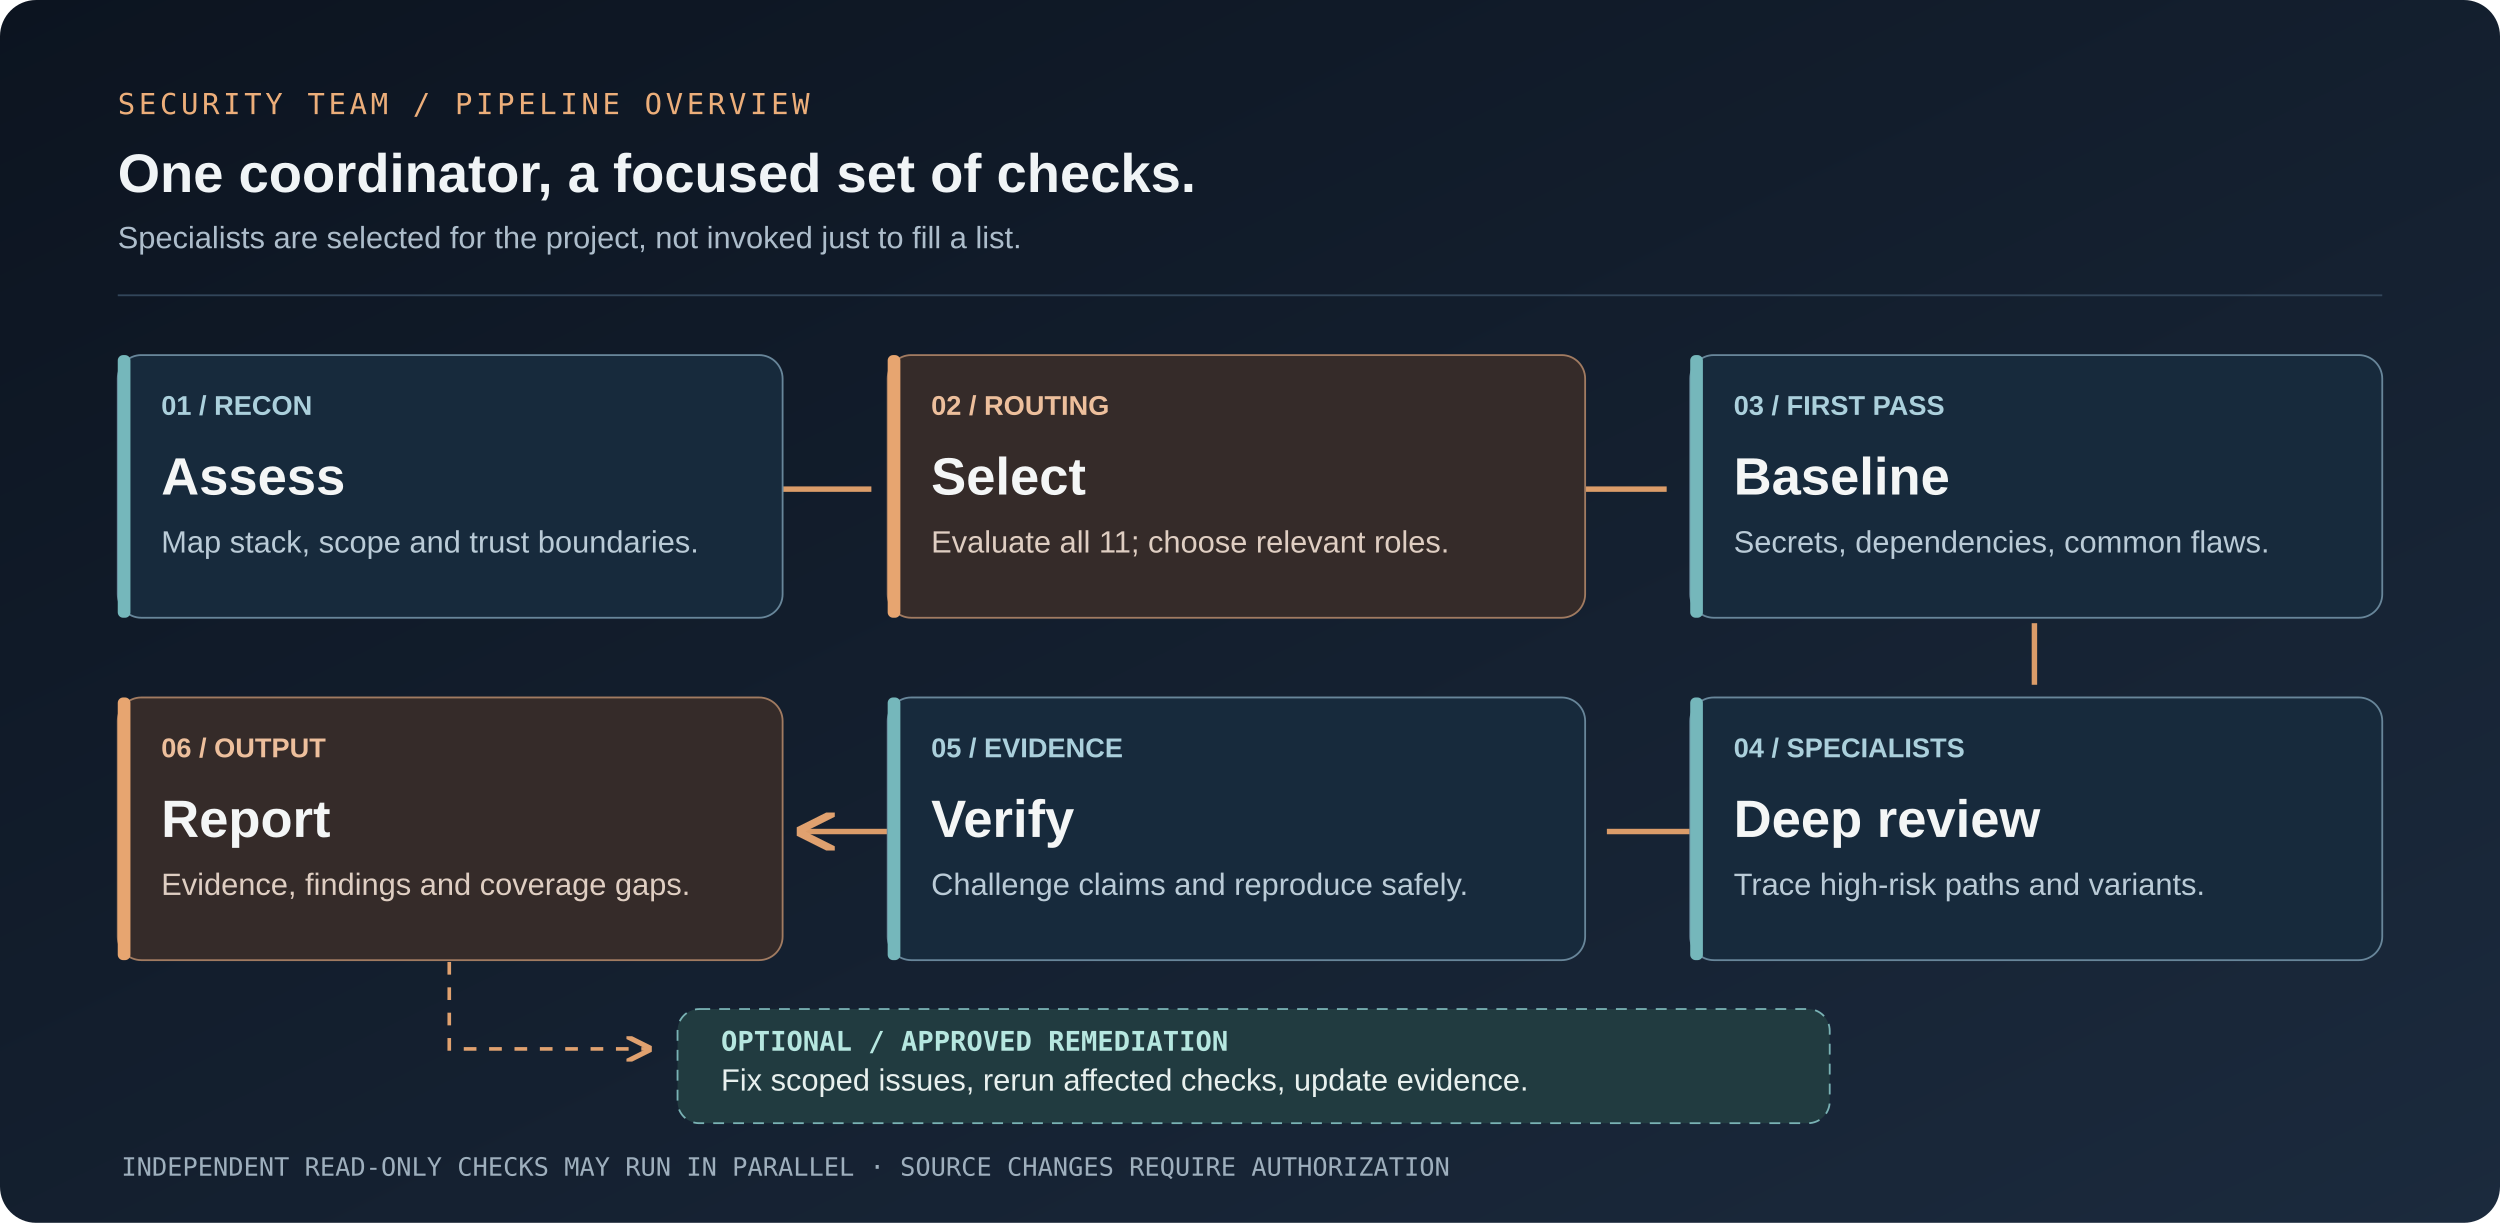
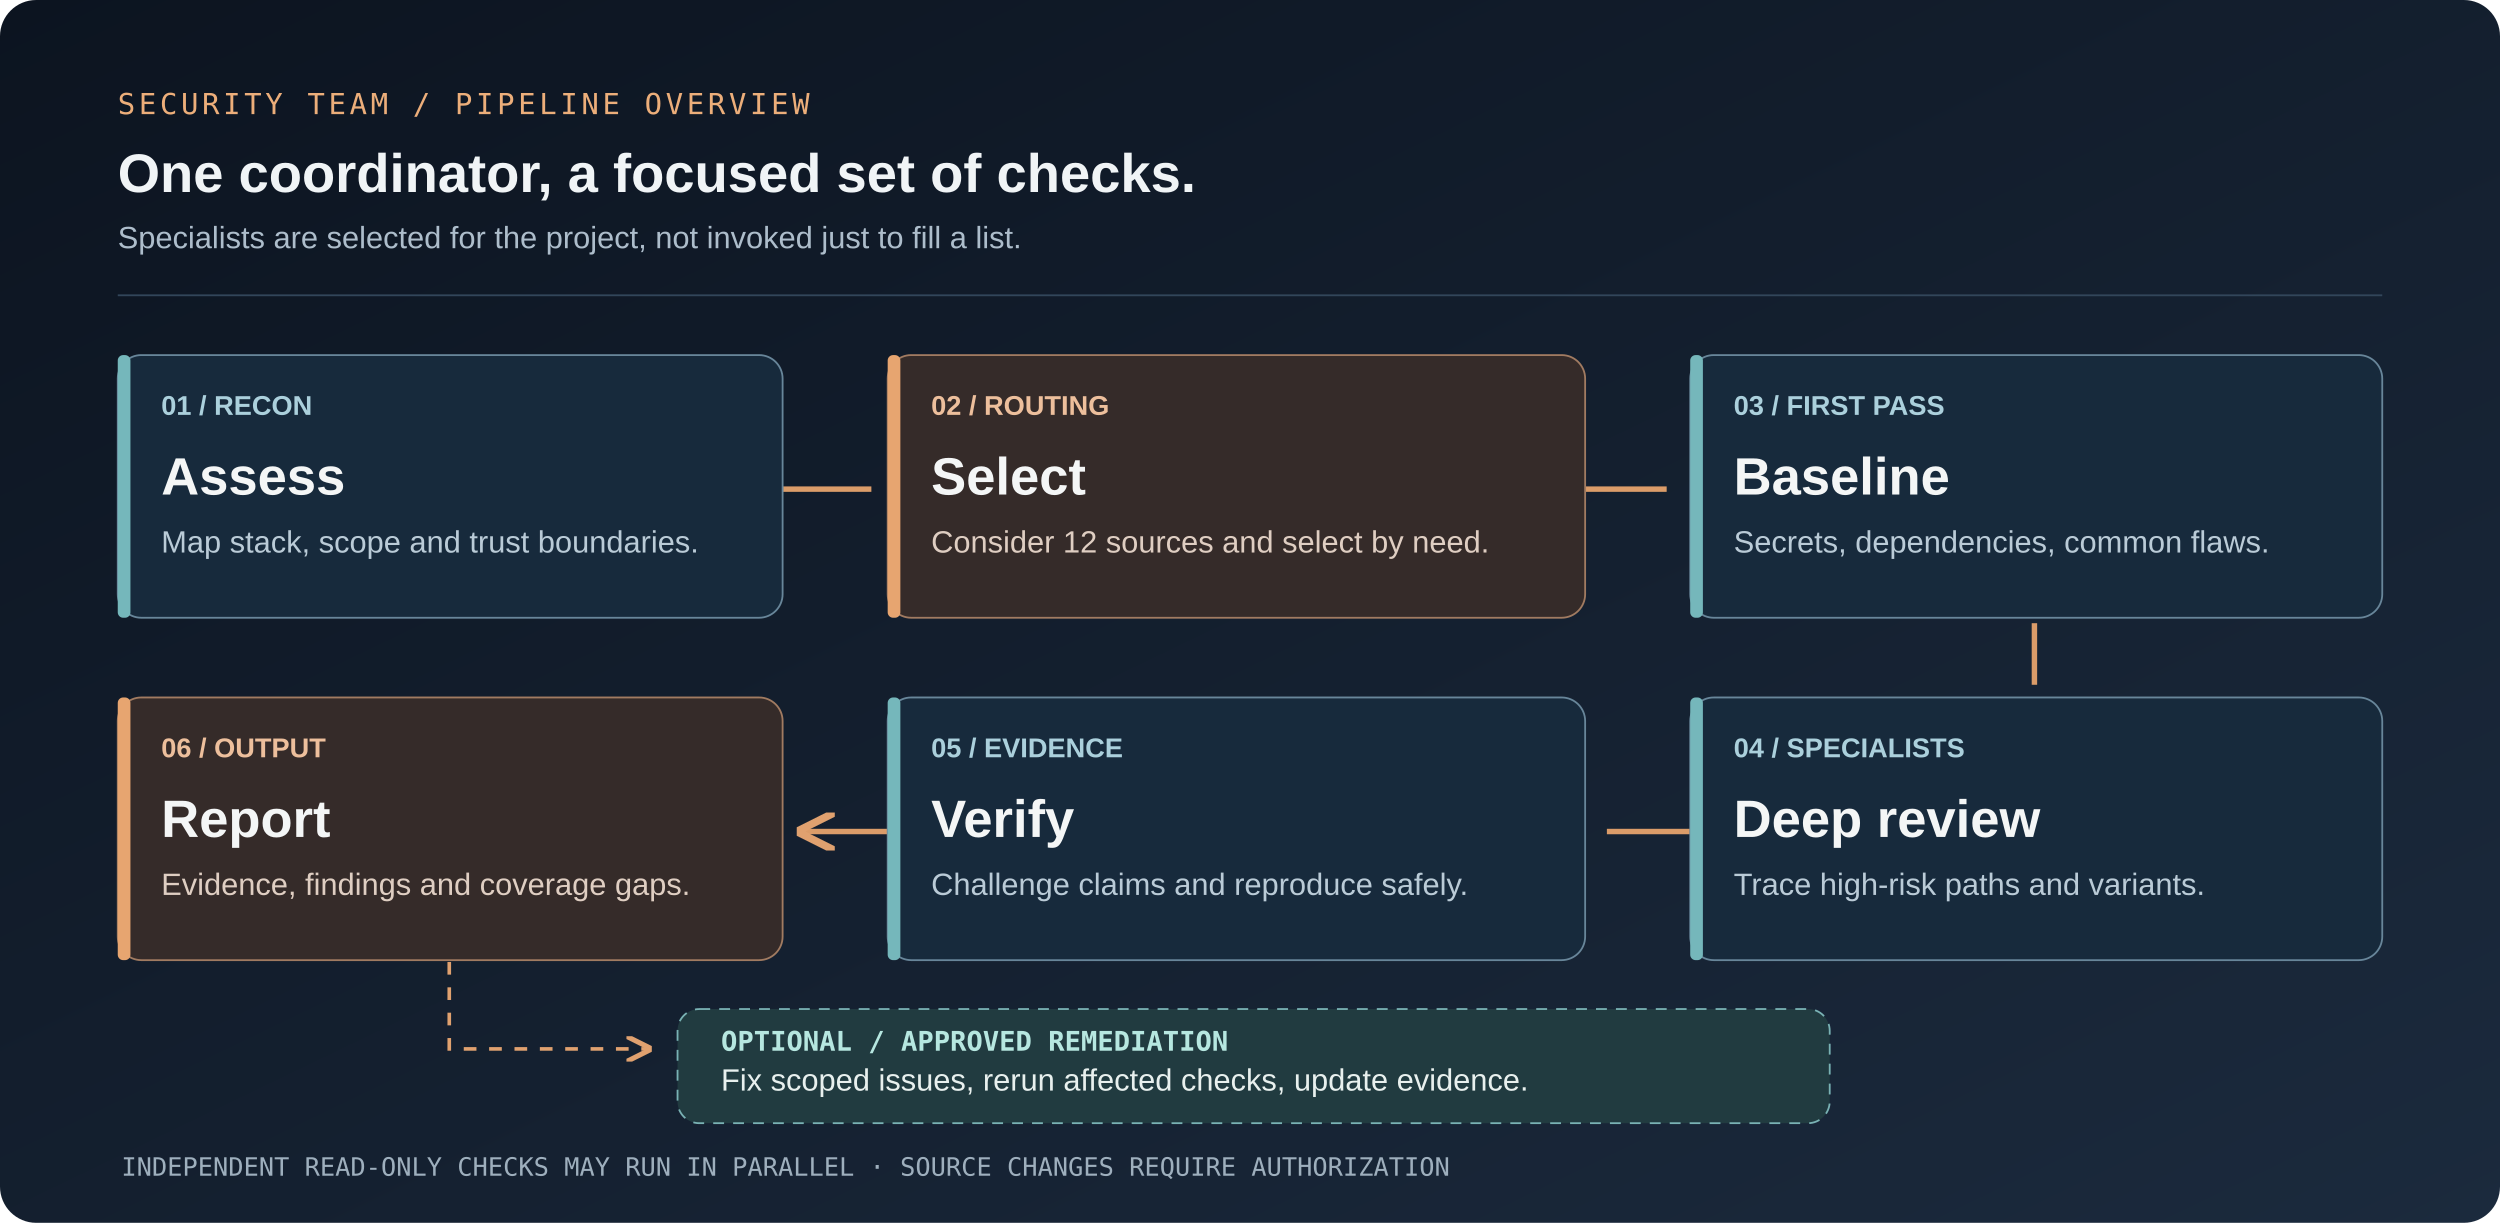
<svg xmlns="http://www.w3.org/2000/svg" width="1380" height="675" viewBox="0 0 1380 675" role="img" aria-labelledby="title desc">
  <defs>
    <linearGradient id="bg" x1="0" y1="0" x2="1" y2="1">
      <stop stop-color="#0C1420" />
      <stop offset="1" stop-color="#1B2A3D" />
    </linearGradient>
    <marker id="arrow" viewBox="0 0 10 10" refX="8" refY="5" markerWidth="7" markerHeight="7" orient="auto">
      <path d="M0 0L10 5L0 10" fill="none" stroke="#E0A16F" stroke-width="2" />
    </marker>
  </defs>
  <rect width="1380" height="675" rx="20" fill="url(#bg)" />
  <text x="65" y="63" fill="#ECAE7A" font-family="Consolas,monospace" font-size="16" letter-spacing="2">SECURITY TEAM / PIPELINE OVERVIEW</text>
  <text x="65" y="106" fill="#F0F4F6" font-family="Segoe UI,Arial,sans-serif" font-size="30" font-weight="700">One coordinator, a focused set of checks.</text>
  <text x="65" y="137" fill="#ADBDCB" font-family="Segoe UI,Arial,sans-serif" font-size="17">Specialists are selected for the project, not invoked just to fill a list.</text>
  <path d="M65 163H1315" stroke="#32465A" />
  <path d="M432 270H481M875 270H920M1123 344V378M934 459H887M490 459H444" fill="none" stroke="#DB9C69" stroke-width="3" marker-end="url(#arrow)" />
  <g font-family="Segoe UI,Arial,sans-serif">
    <rect x="65" y="196" width="367" height="145" rx="13" fill="#172A3C" stroke="#68869A" />
    <rect x="65" y="196" width="7" height="145" rx="3" fill="#75B7BB" />
    <text x="89" y="229" fill="#ABD0DC" font-size="15" font-weight="700">01 / RECON</text>
    <text x="89" y="273" fill="#F4F6F6" font-size="29" font-weight="700">Assess</text>
    <text x="89" y="305" fill="#BACBD7" font-size="17">Map stack, scope and trust boundaries.</text>
    <rect x="490" y="196" width="385" height="145" rx="13" fill="#352B29" stroke="#A17B61" />
    <rect x="490" y="196" width="7" height="145" rx="3" fill="#E7A570" />
    <text x="514" y="229" fill="#EDBF9C" font-size="15" font-weight="700">02 / ROUTING</text>
    <text x="514" y="273" fill="#F4F6F6" font-size="29" font-weight="700">Select</text>
-     <text x="514" y="305" fill="#DFCEC2" font-size="17">Evaluate all 11; choose relevant roles.</text>
+     <text x="514" y="305" fill="#DFCEC2" font-size="17">Consider 12 sources and select by need.</text>
    <rect x="933" y="196" width="382" height="145" rx="13" fill="#172A3C" stroke="#68869A" />
    <rect x="933" y="196" width="7" height="145" rx="3" fill="#75B7BB" />
    <text x="957" y="229" fill="#ABD0DC" font-size="15" font-weight="700">03 / FIRST PASS</text>
    <text x="957" y="273" fill="#F4F6F6" font-size="29" font-weight="700">Baseline</text>
    <text x="957" y="305" fill="#BACBD7" font-size="17">Secrets, dependencies, common flaws.</text>
    <rect x="933" y="385" width="382" height="145" rx="13" fill="#172A3C" stroke="#68869A" />
    <rect x="933" y="385" width="7" height="145" rx="3" fill="#75B7BB" />
    <text x="957" y="418" fill="#ABD0DC" font-size="15" font-weight="700">04 / SPECIALISTS</text>
    <text x="957" y="462" fill="#F4F6F6" font-size="29" font-weight="700">Deep review</text>
    <text x="957" y="494" fill="#BACBD7" font-size="17">Trace high-risk paths and variants.</text>
    <rect x="490" y="385" width="385" height="145" rx="13" fill="#172A3C" stroke="#68869A" />
    <rect x="490" y="385" width="7" height="145" rx="3" fill="#75B7BB" />
    <text x="514" y="418" fill="#ABD0DC" font-size="15" font-weight="700">05 / EVIDENCE</text>
    <text x="514" y="462" fill="#F4F6F6" font-size="29" font-weight="700">Verify</text>
    <text x="514" y="494" fill="#BACBD7" font-size="17">Challenge claims and reproduce safely.</text>
    <rect x="65" y="385" width="367" height="145" rx="13" fill="#352B29" stroke="#A17B61" />
    <rect x="65" y="385" width="7" height="145" rx="3" fill="#E7A570" />
    <text x="89" y="418" fill="#EDBF9C" font-size="15" font-weight="700">06 / OUTPUT</text>
    <text x="89" y="462" fill="#F4F6F6" font-size="29" font-weight="700">Report</text>
    <text x="89" y="494" fill="#DFCEC2" font-size="17">Evidence, findings and coverage gaps.</text>
  </g>
  <path d="M248 531V579H357" stroke="#E0A16F" stroke-width="2" stroke-dasharray="7 7" fill="none" marker-end="url(#arrow)" />
  <rect x="374" y="557" width="636" height="63" rx="12" fill="#213B40" stroke="#79B2B4" stroke-dasharray="6 5" />
  <text x="398" y="580" fill="#B6E7E0" font-family="Consolas,monospace" font-size="15" font-weight="700">OPTIONAL / APPROVED REMEDIATION</text>
  <text x="398" y="602" fill="#E8F0EE" font-family="Segoe UI,Arial,sans-serif" font-size="17">Fix scoped issues, rerun affected checks, update evidence.</text>
  <text x="67" y="649" fill="#9EAFBD" font-family="Consolas,monospace" font-size="14">INDEPENDENT READ-ONLY CHECKS MAY RUN IN PARALLEL · SOURCE CHANGES REQUIRE AUTHORIZATION</text>
</svg>
